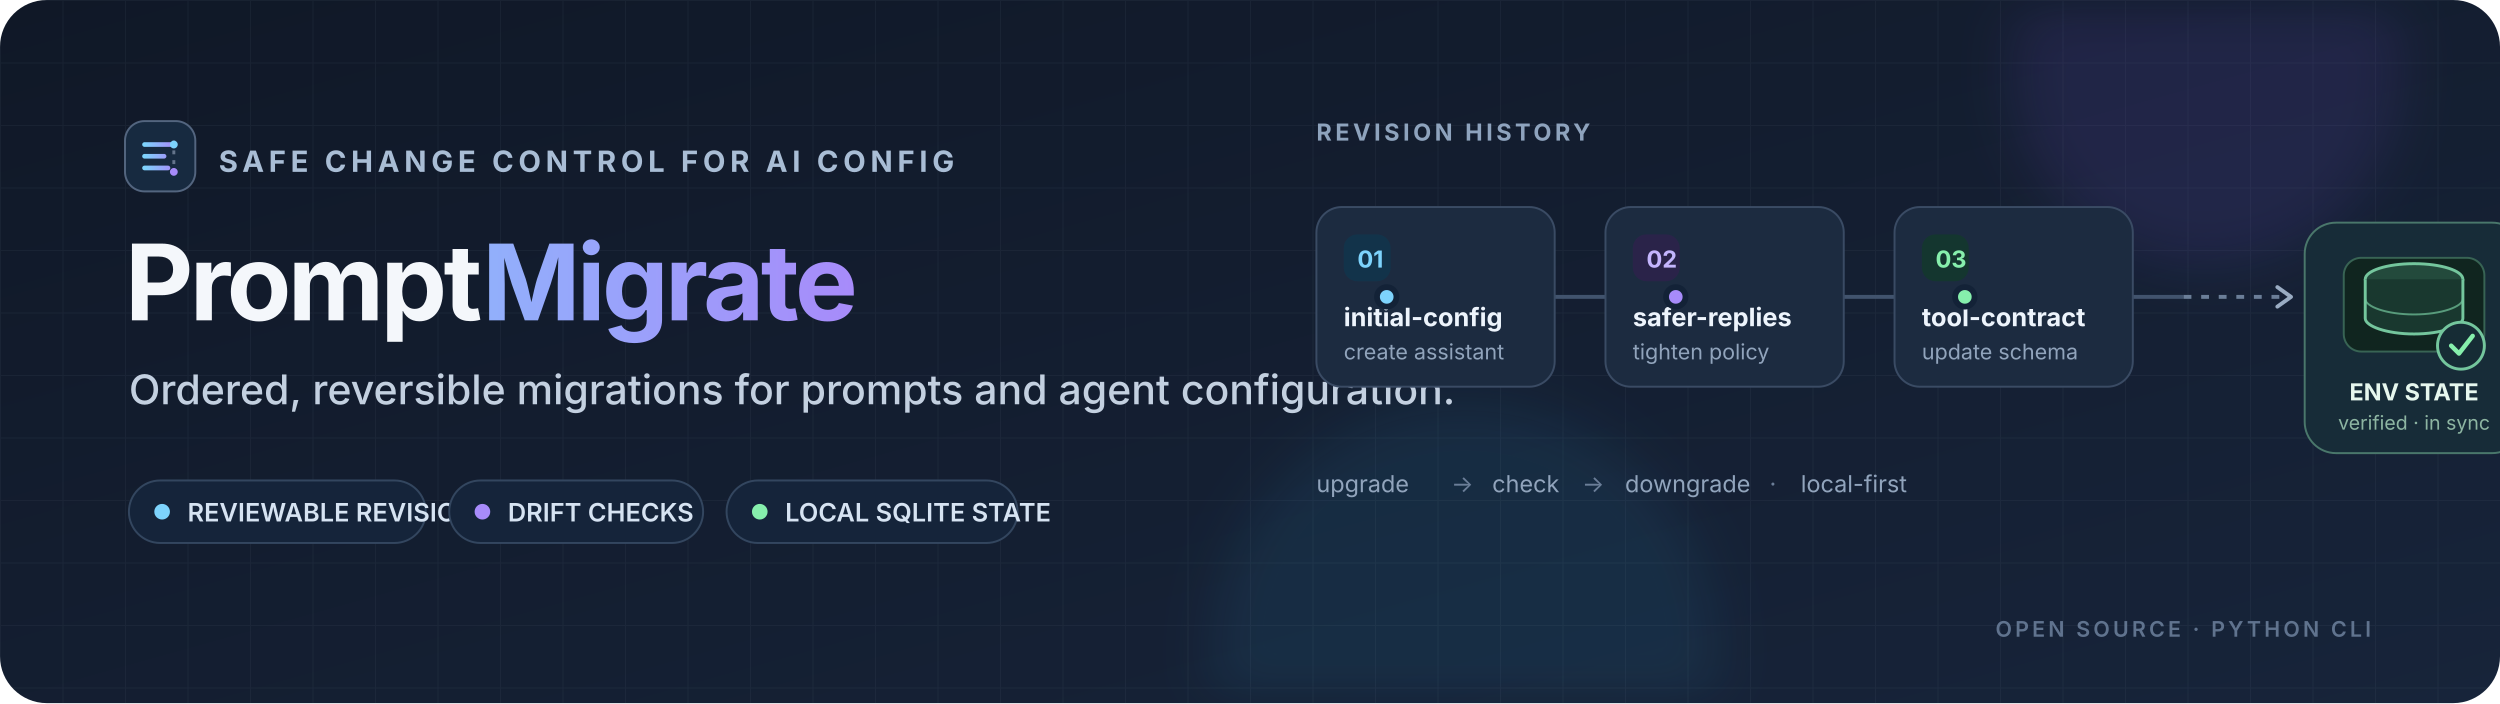
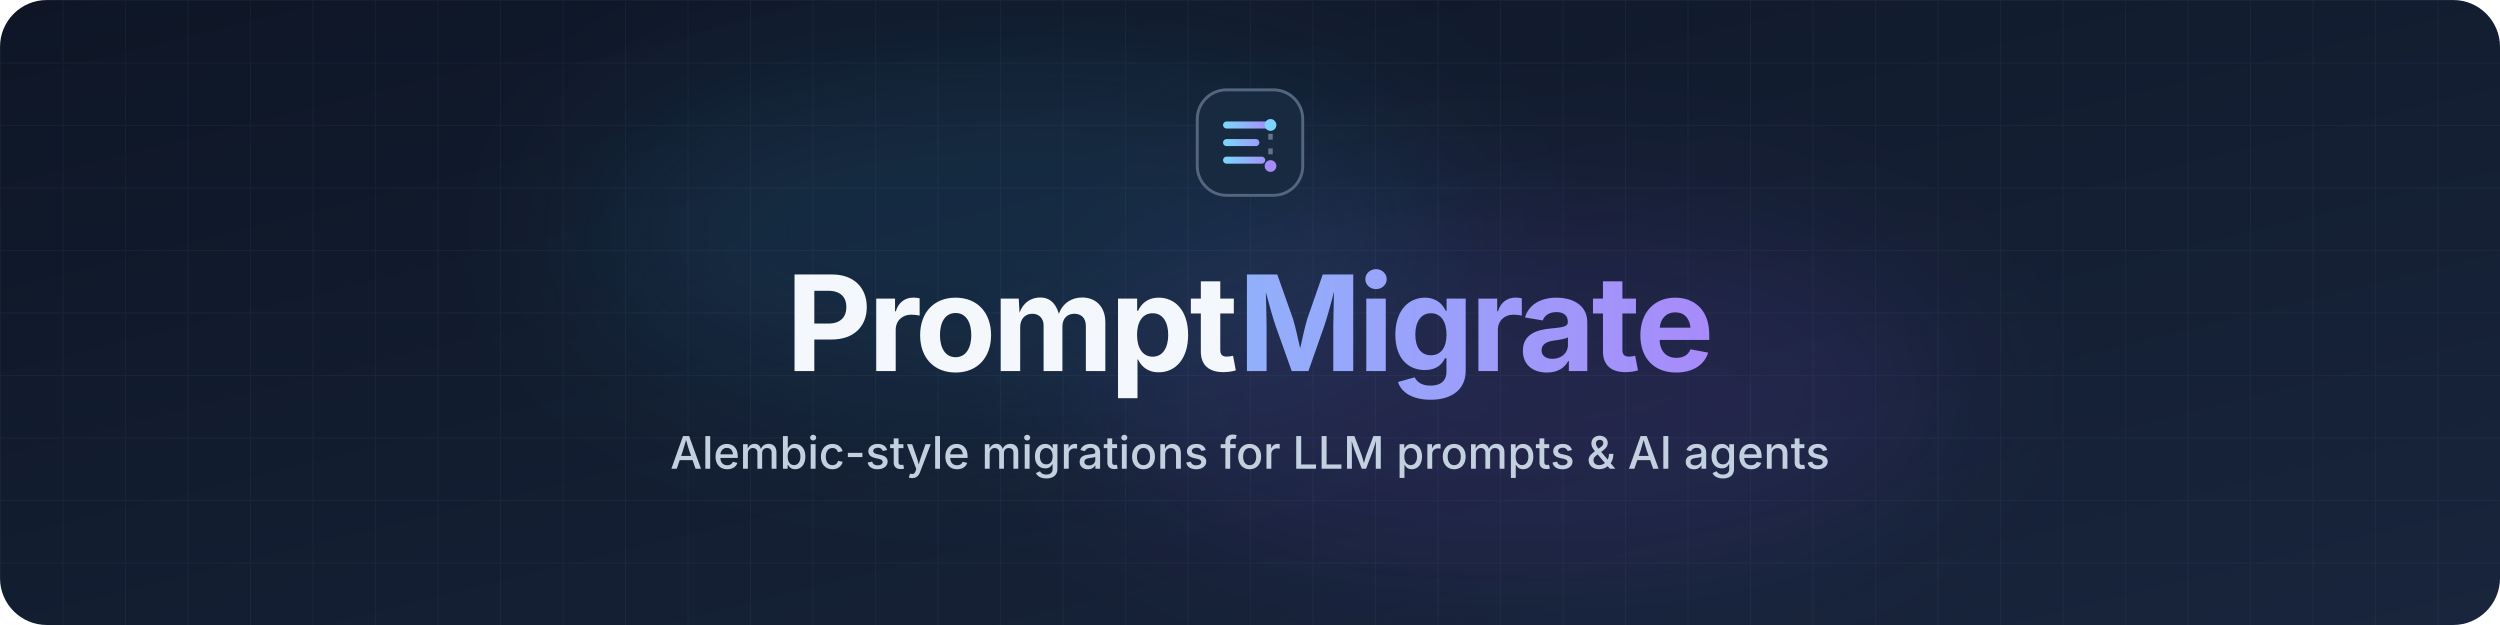
- <svg xmlns="http://www.w3.org/2000/svg" width="1280" height="360" viewBox="0 0 1280 360" role="img" aria-labelledby="title desc">
+ <svg xmlns="http://www.w3.org/2000/svg" width="1280" height="320" viewBox="0 0 1280 320" role="img" aria-labelledby="title desc">
  <defs>
    <linearGradient id="bg" x1="0" y1="0" x2="1" y2="1">
-       <stop offset="0" stop-color="#101827" />
-       <stop offset="1" stop-color="#17243a" />
+       <stop offset="0" stop-color="#0e1626" />
+       <stop offset="1" stop-color="#18253c" />
    </linearGradient>
    <linearGradient id="accent" x1="0" y1="0" x2="1" y2="0">
      <stop offset="0" stop-color="#7dd3fc" />
      <stop offset="1" stop-color="#a78bfa" />
    </linearGradient>
    <pattern id="grid" width="32" height="32" patternUnits="userSpaceOnUse">
-       <path d="M32 0H0V32" fill="none" stroke="#a8b8d0" stroke-opacity=".055" stroke-width="1" />
+       <path d="M32 0H0V32" fill="none" stroke="#a8b8d0" stroke-opacity=".05" stroke-width="1" />
    </pattern>
    <filter id="glow" x="-50%" y="-50%" width="200%" height="200%">
-       <feGaussianBlur stdDeviation="14" />
+       <feGaussianBlur stdDeviation="40" />
    </filter>
  </defs>
-   <rect width="1280" height="360" rx="24" fill="url(#bg)" />
-   <rect width="1280" height="360" rx="24" fill="url(#grid)" />
-   <circle cx="1130" cy="36" r="100" fill="#8b5cf6" opacity=".11" filter="url(#glow)" />
-   <circle cx="750" cy="335" r="130" fill="#38bdf8" opacity=".08" filter="url(#glow)" />
-   <g font-family="Inter, Segoe UI, Arial, sans-serif">
-     <g transform="translate(64 62)">
-       <rect width="36" height="36" rx="10" fill="#172a40" stroke="#53657f" />
-       <path d="M10 12h15M10 18h10M10 24h12" fill="none" stroke="url(#accent)" stroke-width="2.4" stroke-linecap="round" />
-       <path d="M25 10v18" stroke="#64748b" stroke-width="1.5" stroke-dasharray="2 3" />
-       <circle cx="25" cy="12" r="2" fill="#7dd3fc" />
-       <circle cx="25" cy="26" r="2" fill="#a78bfa" />
-     </g>
-     <text x="112" y="88" fill="#a9bdd5" font-size="15" font-weight="650" letter-spacing="2.4">SAFE CHANGE CONTROL FOR AI CONFIG</text>
-     <text x="64" y="164" fill="#f4f7fb" font-size="54" font-weight="750" letter-spacing="-1.8">Prompt<tspan fill="url(#accent)">Migrate</tspan>
+   <rect width="1280" height="320" rx="24" fill="url(#bg)" />
+   <rect width="1280" height="320" rx="24" fill="url(#grid)" />
+   <ellipse cx="520" cy="120" rx="220" ry="90" fill="#38bdf8" opacity=".10" filter="url(#glow)" />
+   <ellipse cx="780" cy="200" rx="220" ry="90" fill="#8b5cf6" opacity=".12" filter="url(#glow)" />
+   <g transform="translate(613 46) scale(1.5)">
+     <rect width="36" height="36" rx="10" fill="#172a40" stroke="#53657f" />
+     <path d="M10 12h15M10 18h10M10 24h12" fill="none" stroke="url(#accent)" stroke-width="2.4" stroke-linecap="round" />
+     <path d="M25 10v18" stroke="#64748b" stroke-width="1.5" stroke-dasharray="2 3" />
+     <circle cx="25" cy="12" r="2" fill="#7dd3fc" />
+     <circle cx="25" cy="26" r="2" fill="#a78bfa" />
+   </g>
+   <g font-family="Inter, Segoe UI, Helvetica Neue, Arial, sans-serif" text-anchor="middle">
+     <text x="640" y="190" fill="#f4f7fb" font-size="68" font-weight="750" letter-spacing="-2">Prompt<tspan fill="url(#accent)">Migrate</tspan>
    </text>
-     <text x="66" y="207" fill="#c3d0e0" font-size="21" font-weight="450">Ordered, reversible migrations for prompts and agent configuration.</text>
-     <g transform="translate(66 246)">
-       <rect width="152" height="32" rx="16" fill="#15243a" stroke="#33465f" />
-       <circle cx="17" cy="16" r="4" fill="#7dd3fc" />
-       <text x="30" y="21" fill="#d6e3f2" font-size="13" font-weight="600">REVIEWABLE REVISIONS</text>
-       <rect x="164" width="130" height="32" rx="16" fill="#15243a" stroke="#33465f" />
-       <circle cx="181" cy="16" r="4" fill="#a78bfa" />
-       <text x="194" y="21" fill="#d6e3f2" font-size="13" font-weight="600">DRIFT CHECKS</text>
-       <rect x="306" width="149" height="32" rx="16" fill="#15243a" stroke="#33465f" />
-       <circle cx="323" cy="16" r="4" fill="#86efac" />
-       <text x="336" y="21" fill="#d6e3f2" font-size="13" font-weight="600">LOCAL SQLITE STATE</text>
-     </g>
-     <g transform="translate(674 72)">
-       <text x="0" y="0" fill="#8ea3bd" font-size="12" font-weight="700" letter-spacing="1.8">REVISION HISTORY</text>
-       <path d="M36 80H444" fill="none" stroke="#41536d" stroke-width="2" />
-       <path d="M36 80H444" fill="none" stroke="url(#accent)" stroke-width="2" opacity=".8" />
-       <g transform="translate(0 34)">
-         <rect width="122" height="92" rx="13" fill="#1c2b40" stroke="#3a4b64" />
-         <rect x="14" y="14" width="24" height="24" rx="7" fill="#12334a" />
-         <text x="21" y="31" fill="#7dd3fc" font-size="12" font-weight="700">01</text>
-         <text x="14" y="61" fill="#edf4fc" font-size="13" font-weight="650">initial-config</text>
-         <text x="14" y="78" fill="#91a4bc" font-size="11">create assistant</text>
-         <circle cx="36" cy="46" r="5" fill="#7dd3fc" stroke="#132237" stroke-width="3" />
-       </g>
-       <g transform="translate(148 34)">
-         <rect width="122" height="92" rx="13" fill="#1c2b40" stroke="#3a4b64" />
-         <rect x="14" y="14" width="24" height="24" rx="7" fill="#2a2349" />
-         <text x="21" y="31" fill="#c4b5fd" font-size="12" font-weight="700">02</text>
-         <text x="14" y="61" fill="#edf4fc" font-size="13" font-weight="650">safer-replies</text>
-         <text x="14" y="78" fill="#91a4bc" font-size="11">tighten policy</text>
-         <circle cx="36" cy="46" r="5" fill="#a78bfa" stroke="#132237" stroke-width="3" />
-       </g>
-       <g transform="translate(296 34)">
-         <rect width="122" height="92" rx="13" fill="#1c2b40" stroke="#3a4b64" />
-         <rect x="14" y="14" width="24" height="24" rx="7" fill="#14362f" />
-         <text x="21" y="31" fill="#86efac" font-size="12" font-weight="700">03</text>
-         <text x="14" y="61" fill="#edf4fc" font-size="13" font-weight="650">tool-contract</text>
-         <text x="14" y="78" fill="#91a4bc" font-size="11">update schema</text>
-         <circle cx="36" cy="46" r="5" fill="#86efac" stroke="#132237" stroke-width="3" />
-       </g>
-       <path d="M444 80h54" stroke="#6b7e98" stroke-width="2" stroke-dasharray="4 5" />
-       <path d="m492 75 7 5-7 5" fill="none" stroke="#9aacc3" stroke-width="2" stroke-linecap="round" stroke-linejoin="round" />
-       <g transform="translate(506 42)">
-         <rect width="112" height="118" rx="16" fill="#172c38" stroke="#4a776b" />
-         <rect x="20" y="18" width="72" height="48" rx="9" fill="#10251f" stroke="#386454" />
-         <ellipse cx="56" cy="29" rx="25" ry="8" fill="#234a3c" stroke="#74c69d" stroke-width="1.5" />
-         <path d="M31 29v20c0 4 11 8 25 8s25-4 25-8V29" fill="#19382f" stroke="#74c69d" stroke-width="1.5" />
-         <path d="M31 39c0 4 11 8 25 8s25-4 25-8" fill="none" stroke="#74c69d" stroke-opacity=".7" />
-         <circle cx="80" cy="63" r="12" fill="#162c35" stroke="#74c69d" stroke-width="1.5" />
-         <path d="m75 63 4 4 7-9" fill="none" stroke="#86efac" stroke-width="2.3" stroke-linecap="round" stroke-linejoin="round" />
-         <text x="56" y="91" text-anchor="middle" fill="#e6f7ee" font-size="12" font-weight="700">ENV STATE</text>
-         <text x="56" y="106" text-anchor="middle" fill="#8db5a2" font-size="10">verified · in sync</text>
-       </g>
-       <text x="0" y="180" fill="#91a4bc" font-size="12">upgrade</text>
-       <text x="69" y="180" fill="#6b7e98" font-size="12">→</text>
-       <text x="90" y="180" fill="#91a4bc" font-size="12">check</text>
-       <text x="136" y="180" fill="#6b7e98" font-size="12">→</text>
-       <text x="158" y="180" fill="#91a4bc" font-size="12">downgrade</text>
-       <text x="232" y="180" fill="#6b7e98" font-size="12">·</text>
-       <text x="248" y="180" fill="#91a4bc" font-size="12">local-first</text>
-     </g>
-     <text x="1214" y="326" text-anchor="end" fill="#60738e" font-size="11" font-weight="600" letter-spacing="1.6">OPEN SOURCE · PYTHON CLI</text>
+     <text x="640" y="240" fill="#c3d0e0" font-size="23" font-weight="450">Alembic-style migrations for LLM prompts &amp; AI agents</text>
  </g>
</svg>
